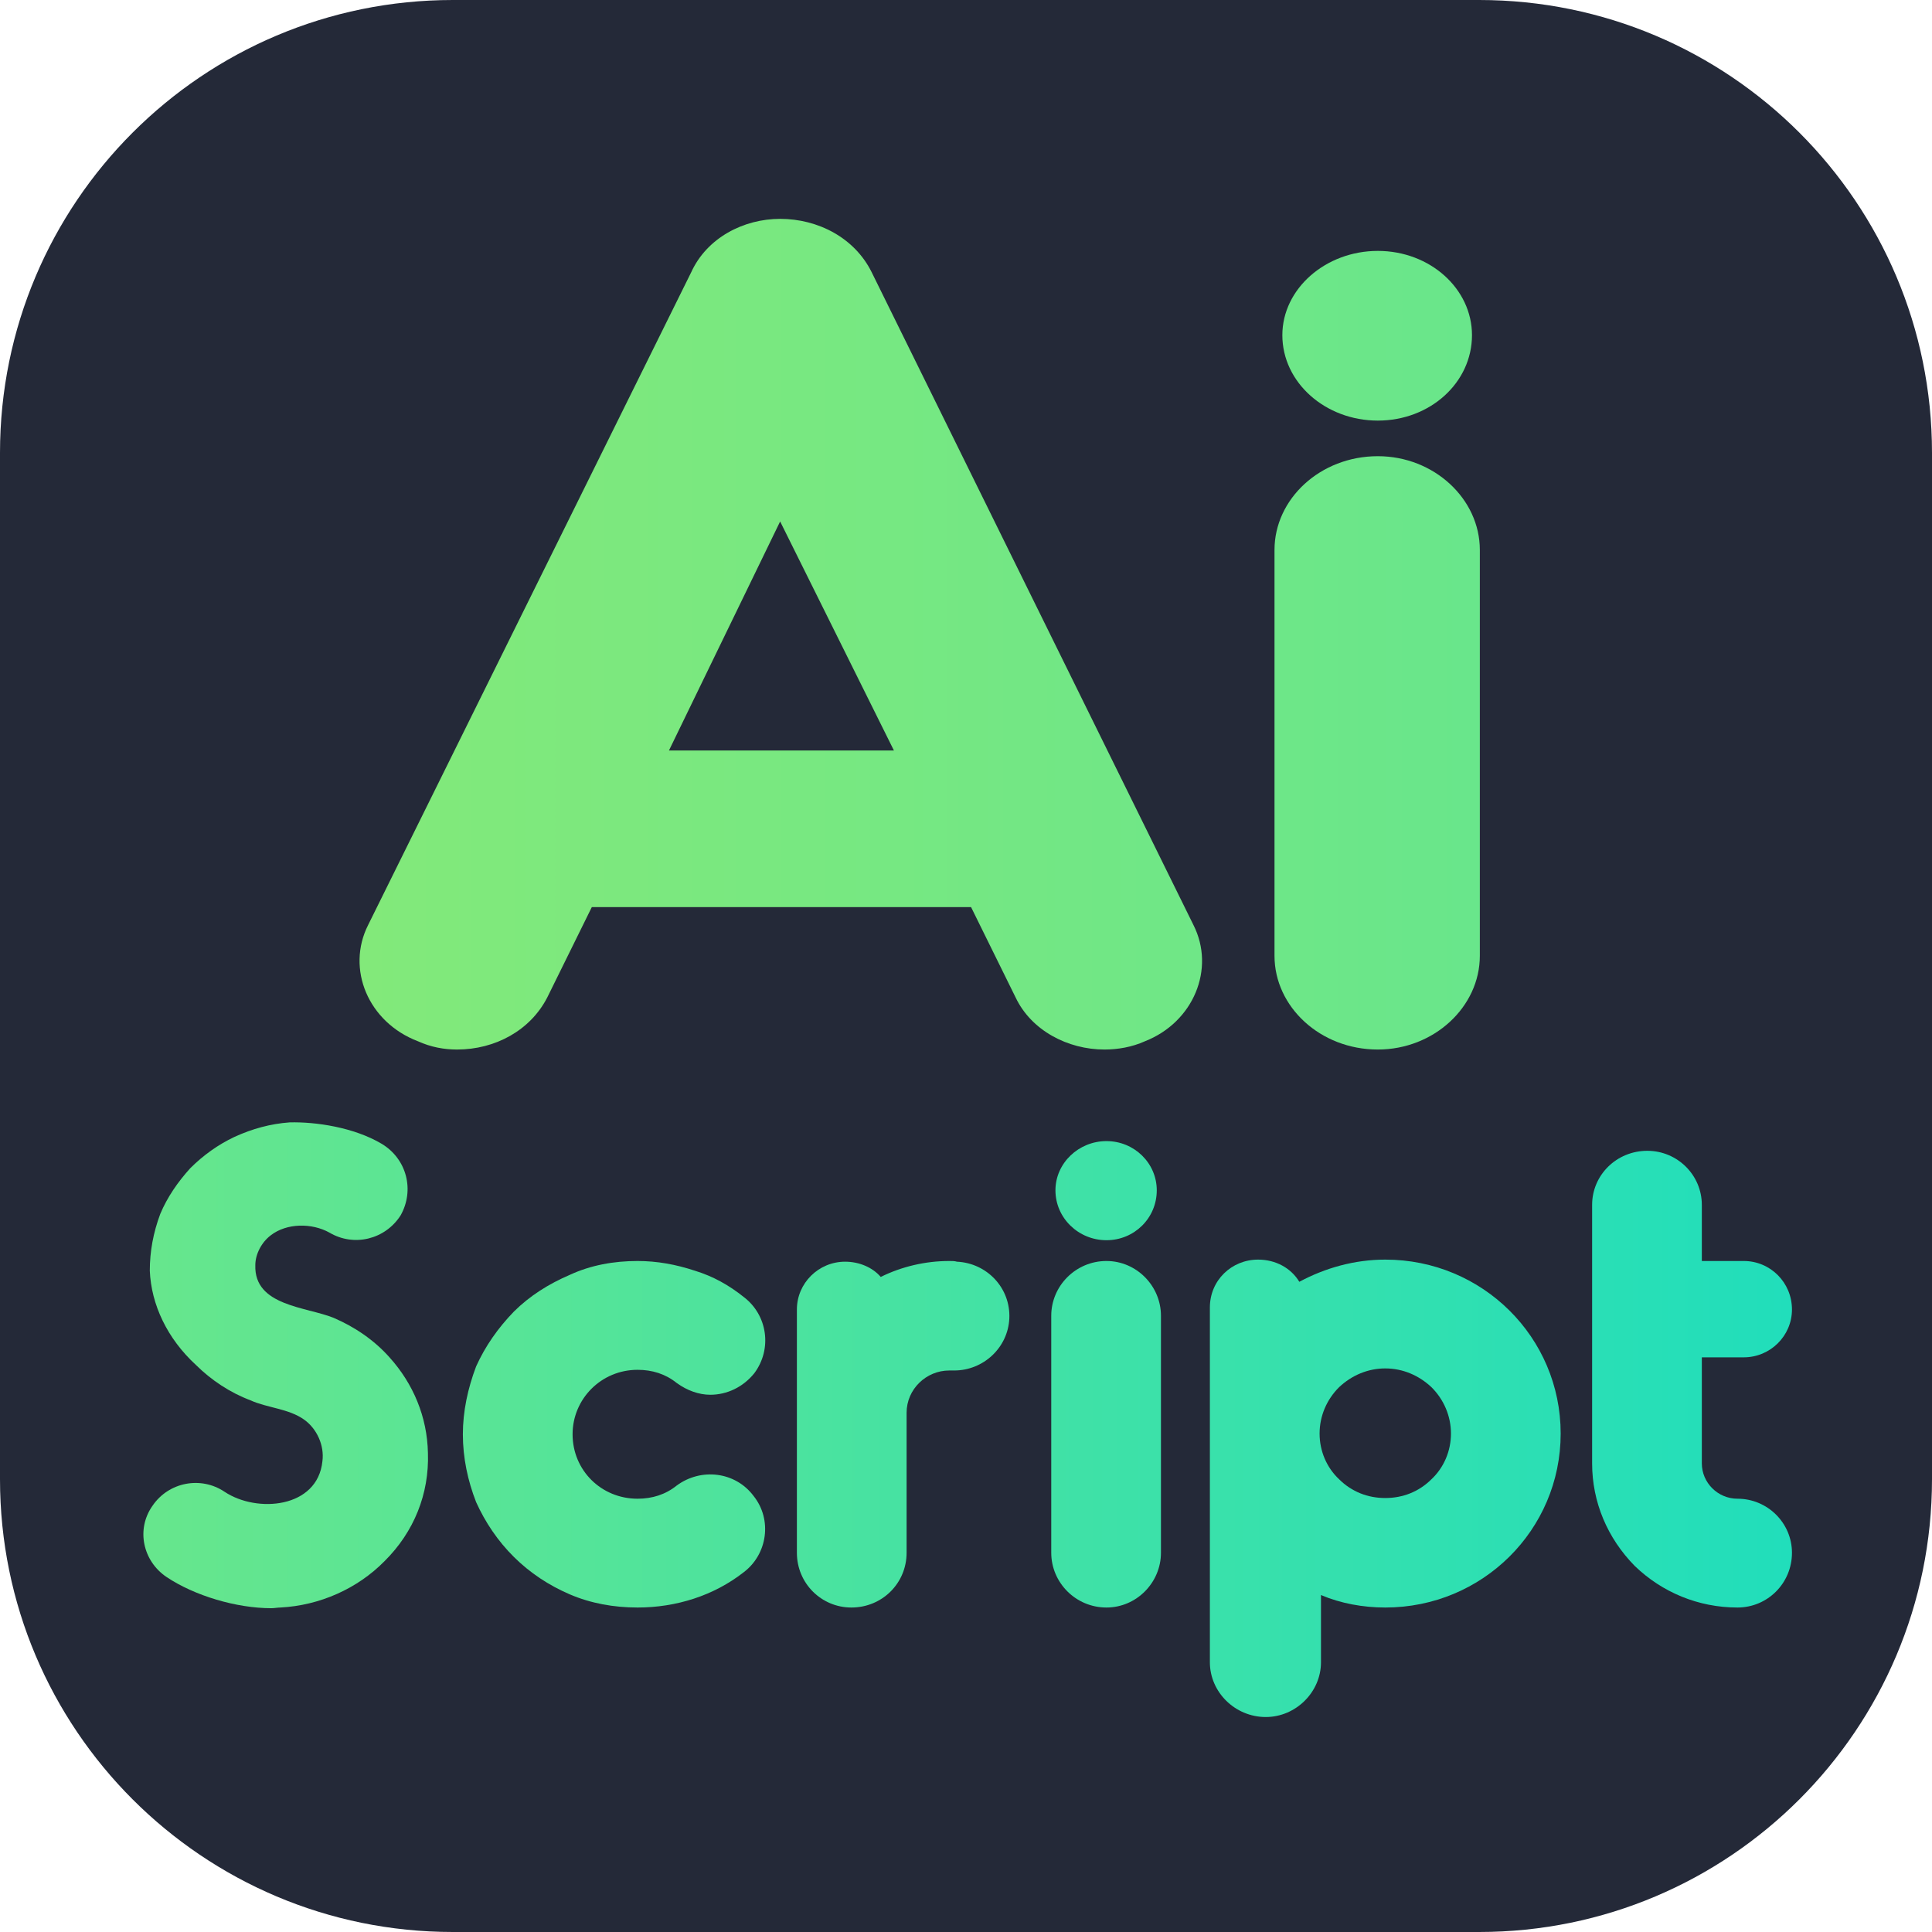
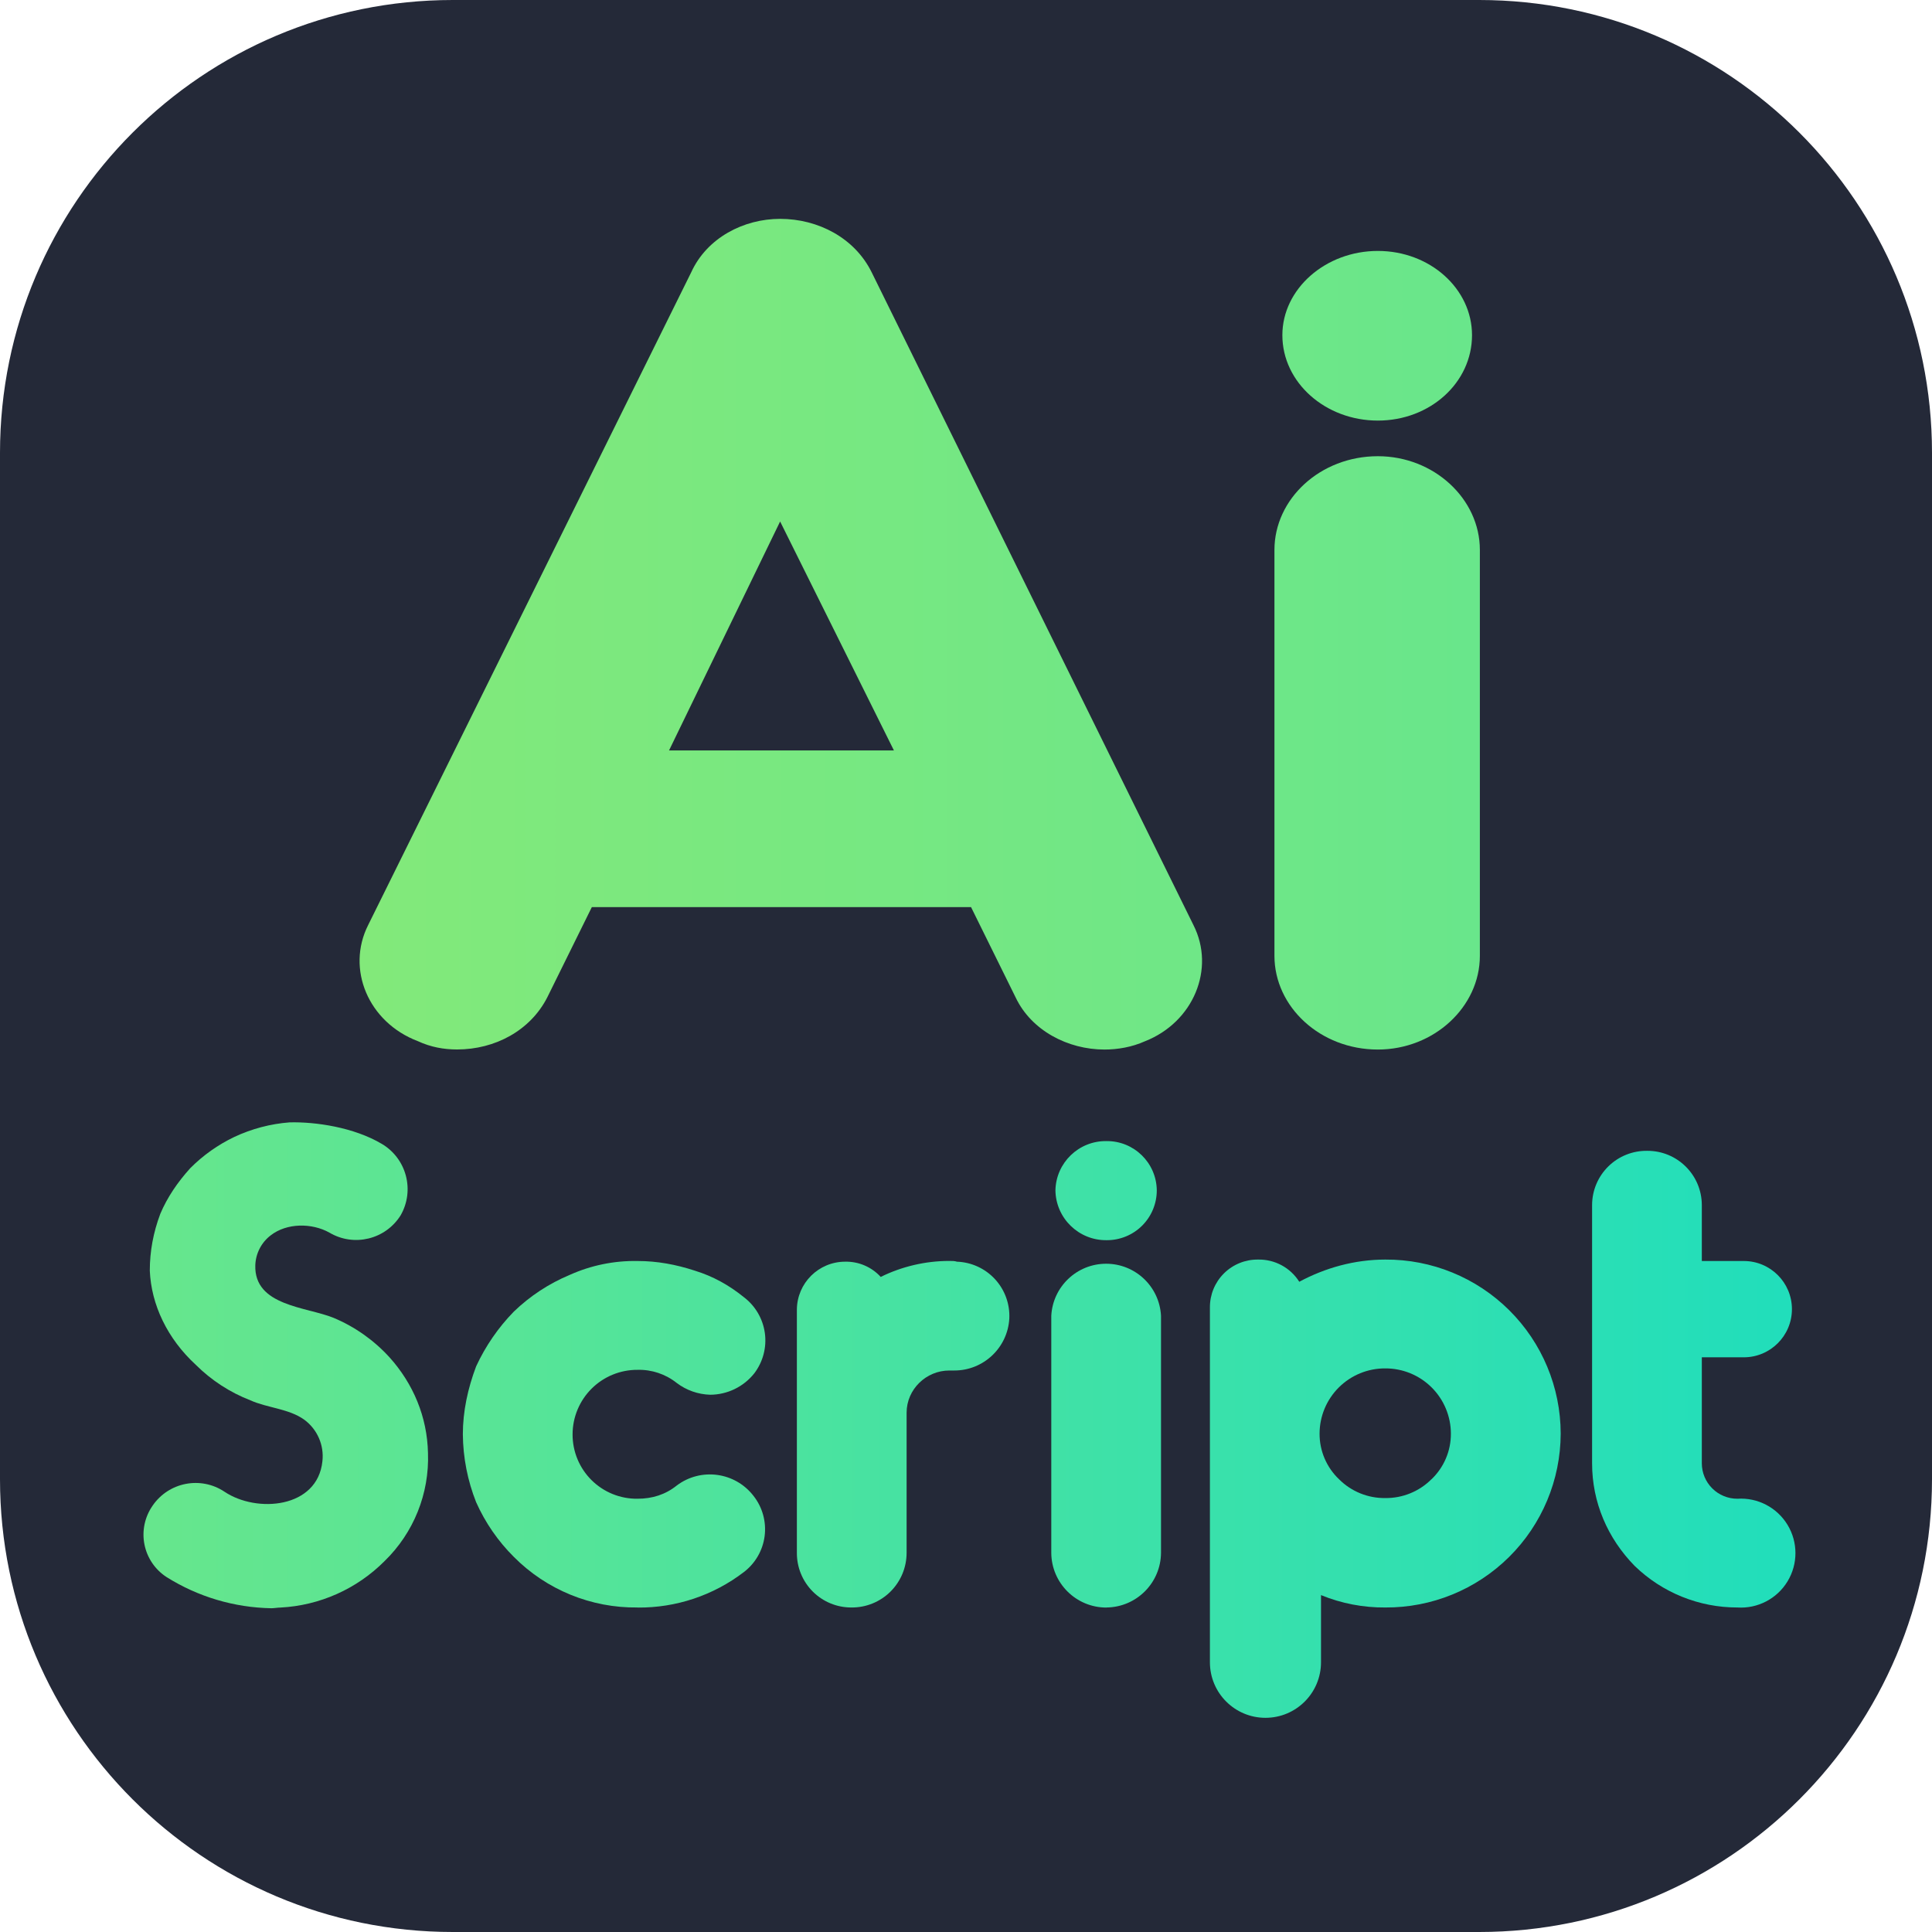
- <svg xmlns="http://www.w3.org/2000/svg" width="256" height="256" viewBox="0 0 256 256" fill="none">
-   <rect width="256" height="256" rx="60" fill="#242938" />
-   <path d="M115.503 36.076C113.25 31.516 108.397 29 103.372 29C98.519 29 93.667 31.516 91.587 36.076L48.783 122.558C45.837 128.376 48.783 135.451 55.368 137.967C57.101 138.753 58.834 139.068 60.567 139.068C65.593 139.068 70.272 136.552 72.525 132.149L78.417 120.199H128.673L134.565 132.149C136.645 136.552 141.497 139.068 146.349 139.068C148.082 139.068 149.989 138.753 151.722 137.967C158.134 135.451 161.08 128.376 158.134 122.558L115.503 36.076ZM118.449 99.443H88.641L103.372 69.096L118.449 99.443Z" fill="url(#paint0_linear_161_1035)" />
-   <path d="M195.046 44.41C195.046 50.699 189.501 55.731 182.569 55.731C175.637 55.731 169.918 50.699 169.918 44.41C169.918 38.277 175.637 33.246 182.569 33.246C189.501 33.246 195.046 38.277 195.046 44.41ZM182.569 139.068C174.944 139.068 168.878 133.407 168.878 126.646V72.87C168.878 66.109 174.944 60.448 182.569 60.448C190.02 60.448 196.086 66.109 196.086 72.87V126.646C196.086 133.407 190.02 139.068 182.569 139.068Z" fill="url(#paint1_linear_161_1035)" />
-   <path d="M35.962 213.097C31.332 213.097 25.776 211.444 22.073 208.965C18.924 206.852 17.998 202.628 20.221 199.506C22.35 196.384 26.61 195.557 29.758 197.669C34.017 200.516 42.073 199.873 42.721 193.629C42.999 191.516 41.98 189.312 40.314 188.119C38.276 186.649 35.406 186.557 33.184 185.547C30.499 184.537 27.999 182.884 25.962 180.864C22.165 177.374 20.036 172.874 19.85 168.374C19.85 165.803 20.313 163.324 21.239 160.844C22.165 158.64 23.554 156.62 25.221 154.783C26.98 153.038 28.924 151.661 31.054 150.651C33.462 149.549 35.869 148.906 38.369 148.722C41.795 148.63 46.888 149.365 50.592 151.569C53.925 153.589 54.943 157.722 53.092 161.028C51.054 164.242 46.888 165.252 43.647 163.324C41.332 162.038 37.999 162.038 35.869 163.691C34.665 164.609 33.832 166.17 33.832 167.64C33.647 173.058 40.591 173.15 44.203 174.619C46.98 175.813 49.573 177.558 51.61 179.854C54.758 183.343 56.61 187.751 56.703 192.527C56.888 197.945 54.851 202.995 50.962 206.852C47.351 210.526 42.351 212.73 37.165 213.005C36.795 213.005 36.332 213.097 35.962 213.097Z" fill="url(#paint2_linear_161_1035)" />
-   <path d="M84.481 213.005C81.332 213.005 78.277 212.454 75.499 211.261C72.721 210.067 70.221 208.414 68.092 206.302C65.962 204.189 64.295 201.71 63.092 199.047C61.98 196.2 61.332 193.169 61.332 190.047C61.332 187.017 61.98 183.986 63.092 181.047C64.295 178.384 65.962 175.997 68.092 173.793C70.221 171.681 72.721 170.119 75.499 168.926C78.277 167.64 81.332 167.089 84.481 167.089C87.073 167.089 89.573 167.548 92.073 168.375C94.481 169.109 96.611 170.303 98.555 171.864C101.703 174.252 102.351 178.752 99.944 181.966C98.462 183.802 96.333 184.813 94.11 184.813C92.629 184.813 91.055 184.262 89.666 183.251C88.184 182.058 86.425 181.507 84.481 181.507C79.666 181.507 75.87 185.364 75.87 190.047C75.87 194.822 79.666 198.588 84.481 198.588C86.425 198.588 88.184 198.037 89.666 196.843C92.907 194.455 97.444 195.006 99.851 198.22C102.351 201.343 101.703 205.934 98.555 208.322C94.573 211.444 89.573 213.005 84.481 213.005Z" fill="url(#paint3_linear_161_1035)" />
-   <path d="M126.796 167.181C126.518 167.089 126.148 167.089 125.777 167.089C122.629 167.089 119.481 167.824 116.703 169.201C115.592 167.915 113.833 167.181 111.981 167.181C108.462 167.181 105.592 170.028 105.592 173.517V205.751C105.592 209.791 108.833 213.005 112.814 213.005C116.888 213.005 120.129 209.791 120.129 205.751V187.2C120.129 184.078 122.722 181.598 125.777 181.598H126.426C130.315 181.598 133.555 178.568 133.741 174.711C133.926 170.67 130.778 167.364 126.796 167.181V167.181Z" fill="url(#paint4_linear_161_1035)" />
-   <path d="M153.278 157.722C153.278 161.395 150.315 164.334 146.611 164.334C142.907 164.334 139.852 161.395 139.852 157.722C139.852 154.14 142.907 151.202 146.611 151.202C150.315 151.202 153.278 154.14 153.278 157.722ZM146.611 213.005C142.537 213.005 139.296 209.699 139.296 205.75V174.344C139.296 170.395 142.537 167.089 146.611 167.089C150.593 167.089 153.833 170.395 153.833 174.344V205.75C153.833 209.699 150.593 213.005 146.611 213.005Z" fill="url(#paint5_linear_161_1035)" />
-   <path d="M183.556 166.905C179.482 166.905 175.593 168.007 172.167 169.844C171.056 168.007 169.019 166.905 166.704 166.905C163.185 166.905 160.315 169.66 160.315 173.242V220.26C160.315 224.209 163.648 227.515 167.722 227.515C171.704 227.515 175.037 224.209 175.037 220.26V211.352C177.63 212.454 180.593 213.005 183.556 213.005C196.426 213.005 206.797 202.72 206.797 189.955C206.797 177.19 196.426 166.905 183.556 166.905ZM189.667 196.016C188 197.669 185.871 198.496 183.556 198.496C181.241 198.496 179.111 197.669 177.445 196.016C175.778 194.455 174.852 192.251 174.852 189.955C174.852 187.659 175.778 185.455 177.445 183.802C179.111 182.241 181.241 181.323 183.556 181.323C185.871 181.323 188 182.241 189.667 183.802C191.334 185.455 192.26 187.659 192.26 189.955C192.26 192.251 191.334 194.455 189.667 196.016Z" fill="url(#paint6_linear_161_1035)" />
-   <path d="M230.223 198.587C227.63 198.587 225.501 196.475 225.501 193.904V179.854H231.056C234.575 179.854 237.445 177.007 237.445 173.517C237.445 169.936 234.575 167.089 231.056 167.089H225.501V159.65C225.501 155.701 222.26 152.487 218.279 152.487C214.204 152.487 210.964 155.701 210.964 159.65V193.904C210.964 199.047 213.001 203.822 216.612 207.495C220.223 210.985 225.038 213.005 230.223 213.005C234.205 213.005 237.445 209.791 237.445 205.75C237.445 201.802 234.205 198.587 230.223 198.587V198.587Z" fill="url(#paint7_linear_161_1035)" />
+ <svg xmlns="http://www.w3.org/2000/svg" width="256" height="256" fill="none" viewBox="0 0 256 256">
+   <rect width="256" height="256" fill="#242938" rx="60" />
+   <path fill="url(#a)" d="M115.5 36.08c-2.25-4.56-7.1-7.08-12.13-7.08-4.85 0-9.7 2.52-11.78 7.08l-42.8 86.48c-2.95 5.82 0 12.9 6.58 15.4 1.73.8 3.46 1.1 5.2 1.1 5.02 0 9.7-2.5 11.95-6.91l5.9-11.95h50.25l5.9 11.95c2.08 4.4 6.93 6.92 11.78 6.92 1.73 0 3.64-.32 5.37-1.1 6.41-2.52 9.36-9.6 6.41-15.41zm2.95 63.36h-29.8l14.72-30.34z" />
+   <path fill="url(#b)" d="M195.05 44.41c0 6.29-5.55 11.32-12.48 11.32s-12.65-5.03-12.65-11.32c0-6.13 5.72-11.16 12.65-11.16s12.48 5.03 12.48 11.16m-12.48 94.66c-7.63 0-13.7-5.66-13.7-12.42V72.87c0-6.76 6.07-12.42 13.7-12.42 7.45 0 13.52 5.66 13.52 12.42v53.78c0 6.76-6.07 12.42-13.52 12.42" />
+   <path fill="url(#c)" d="M35.96 213.1a27 27 0 0 1-13.89-4.13 6.7 6.7 0 0 1-1.85-9.46 6.9 6.9 0 0 1 9.54-1.84c4.26 2.85 12.31 2.2 12.96-4.04a6 6 0 0 0-2.4-5.51c-2.04-1.47-4.91-1.56-7.14-2.57a21 21 0 0 1-7.22-4.69c-3.8-3.49-5.92-7.99-6.11-12.49 0-2.57.46-5.05 1.39-7.53.93-2.2 2.31-4.22 3.98-6.06a21 21 0 0 1 5.83-4.13 21 21 0 0 1 7.32-1.93c3.43-.09 8.52.65 12.22 2.85a6.97 6.97 0 0 1 2.5 9.46 6.95 6.95 0 0 1-9.44 2.3c-2.32-1.3-5.65-1.3-7.78.36a5.2 5.2 0 0 0-2.04 3.95c-.18 5.42 6.76 5.51 10.37 6.98a21 21 0 0 1 7.41 5.23c3.15 3.5 5 7.9 5.1 12.68a19 19 0 0 1-5.75 14.32 21 21 0 0 1-13.8 6.16c-.36 0-.83.09-1.2.09" />
+   <path fill="url(#d)" d="M84.48 213a22.7 22.7 0 0 1-16.39-6.7 24 24 0 0 1-5-7.25 25 25 0 0 1-1.76-9c0-3.03.65-6.06 1.76-9a26 26 0 0 1 5-7.26 24 24 0 0 1 7.4-4.86 21 21 0 0 1 9-1.84c2.58 0 5.08.46 7.58 1.28 2.41.74 4.54 1.93 6.48 3.5a7.2 7.2 0 0 1 1.4 10.1 7.5 7.5 0 0 1-5.84 2.84 7.7 7.7 0 0 1-4.44-1.56 8 8 0 0 0-5.19-1.74 8.56 8.56 0 0 0-8.61 8.54 8.5 8.5 0 0 0 8.61 8.54c1.95 0 3.7-.55 5.19-1.75a7.3 7.3 0 0 1 10.18 1.38 7.14 7.14 0 0 1-1.3 10.1 22.8 22.8 0 0 1-14.07 4.69" />
+   <path fill="url(#e)" d="M126.8 167.18c-.28-.1-.65-.1-1.02-.1-3.15 0-6.3.74-9.08 2.12a6.2 6.2 0 0 0-4.72-2.02 6.4 6.4 0 0 0-6.39 6.34v32.23a7.2 7.2 0 0 0 7.22 7.25 7.24 7.24 0 0 0 7.32-7.25V187.2c0-3.12 2.6-5.6 5.65-5.6h.65a7.3 7.3 0 0 0 7.31-6.89 7.2 7.2 0 0 0-6.94-7.53" />
+   <path fill="url(#f)" d="M153.28 157.72a6.6 6.6 0 0 1-6.67 6.61 6.7 6.7 0 0 1-6.76-6.6 6.67 6.67 0 0 1 6.76-6.53 6.6 6.6 0 0 1 6.67 6.52m-6.67 55.29a7.3 7.3 0 0 1-7.31-7.26v-31.4a7.28 7.28 0 0 1 14.54 0v31.4a7.3 7.3 0 0 1-7.23 7.25" />
+   <path fill="url(#g)" d="M183.56 166.9c-4.08 0-7.97 1.1-11.4 2.94a6.3 6.3 0 0 0-5.46-2.94 6.3 6.3 0 0 0-6.38 6.34v47.02a7.36 7.36 0 0 0 14.72 0v-8.9a22 22 0 0 0 8.52 1.64 23.1 23.1 0 0 0 23.24-23.04 23.1 23.1 0 0 0-23.24-23.06m6.1 29.12a8.5 8.5 0 0 1-6.1 2.48 8.5 8.5 0 0 1-6.12-2.48 8.3 8.3 0 0 1-2.59-6.06 8.66 8.66 0 0 1 8.7-8.64 8.66 8.66 0 0 1 8.7 8.63 8.3 8.3 0 0 1-2.58 6.07" />
+   <path fill="url(#h)" d="M230.22 198.59a4.7 4.7 0 0 1-4.72-4.69v-14.05h5.56a6.38 6.38 0 1 0 0-12.76h-5.56v-7.44a7.2 7.2 0 0 0-7.22-7.16 7.2 7.2 0 0 0-7.32 7.16v34.25c0 5.15 2.04 9.92 5.65 13.6a19.5 19.5 0 0 0 13.61 5.5 7.22 7.22 0 1 0 0-14.41" />
  <defs>
-     <linearGradient id="paint0_linear_161_1035" x1="47.64" y1="96.449" x2="617.892" y2="96.449" gradientUnits="userSpaceOnUse">
+     <linearGradient id="a" x1="47.64" x2="617.89" y1="96.45" y2="96.45" gradientUnits="userSpaceOnUse">
      <stop stop-color="#82E97A" />
      <stop offset="1" stop-color="#21DEBB" />
    </linearGradient>
-     <linearGradient id="paint1_linear_161_1035" x1="47.64" y1="96.45" x2="617.892" y2="96.45" gradientUnits="userSpaceOnUse">
+     <linearGradient id="b" x1="47.64" x2="617.89" y1="96.45" y2="96.45" gradientUnits="userSpaceOnUse">
      <stop stop-color="#82E97A" />
      <stop offset="1" stop-color="#21DEBB" />
    </linearGradient>
-     <linearGradient id="paint2_linear_161_1035" x1="-67.243" y1="188.115" x2="237.445" y2="188.115" gradientUnits="userSpaceOnUse">
+     <linearGradient id="c" x1="-67.24" x2="237.44" y1="188.12" y2="188.12" gradientUnits="userSpaceOnUse">
      <stop stop-color="#82E97A" />
      <stop offset="1" stop-color="#21DEBB" />
    </linearGradient>
-     <linearGradient id="paint3_linear_161_1035" x1="-67.242" y1="188.115" x2="237.445" y2="188.115" gradientUnits="userSpaceOnUse">
+     <linearGradient id="d" x1="-67.24" x2="237.44" y1="188.12" y2="188.12" gradientUnits="userSpaceOnUse">
      <stop stop-color="#82E97A" />
      <stop offset="1" stop-color="#21DEBB" />
    </linearGradient>
-     <linearGradient id="paint4_linear_161_1035" x1="-67.242" y1="188.115" x2="237.445" y2="188.115" gradientUnits="userSpaceOnUse">
+     <linearGradient id="e" x1="-67.24" x2="237.44" y1="188.12" y2="188.12" gradientUnits="userSpaceOnUse">
      <stop stop-color="#82E97A" />
      <stop offset="1" stop-color="#21DEBB" />
    </linearGradient>
-     <linearGradient id="paint5_linear_161_1035" x1="-67.242" y1="188.115" x2="237.445" y2="188.115" gradientUnits="userSpaceOnUse">
+     <linearGradient id="f" x1="-67.24" x2="237.44" y1="188.12" y2="188.12" gradientUnits="userSpaceOnUse">
      <stop stop-color="#82E97A" />
      <stop offset="1" stop-color="#21DEBB" />
    </linearGradient>
-     <linearGradient id="paint6_linear_161_1035" x1="-67.242" y1="188.115" x2="237.445" y2="188.115" gradientUnits="userSpaceOnUse">
+     <linearGradient id="g" x1="-67.24" x2="237.44" y1="188.12" y2="188.12" gradientUnits="userSpaceOnUse">
      <stop stop-color="#82E97A" />
      <stop offset="1" stop-color="#21DEBB" />
    </linearGradient>
-     <linearGradient id="paint7_linear_161_1035" x1="-67.243" y1="188.115" x2="237.445" y2="188.115" gradientUnits="userSpaceOnUse">
+     <linearGradient id="h" x1="-67.24" x2="237.44" y1="188.12" y2="188.12" gradientUnits="userSpaceOnUse">
      <stop stop-color="#82E97A" />
      <stop offset="1" stop-color="#21DEBB" />
    </linearGradient>
  </defs>
</svg>
